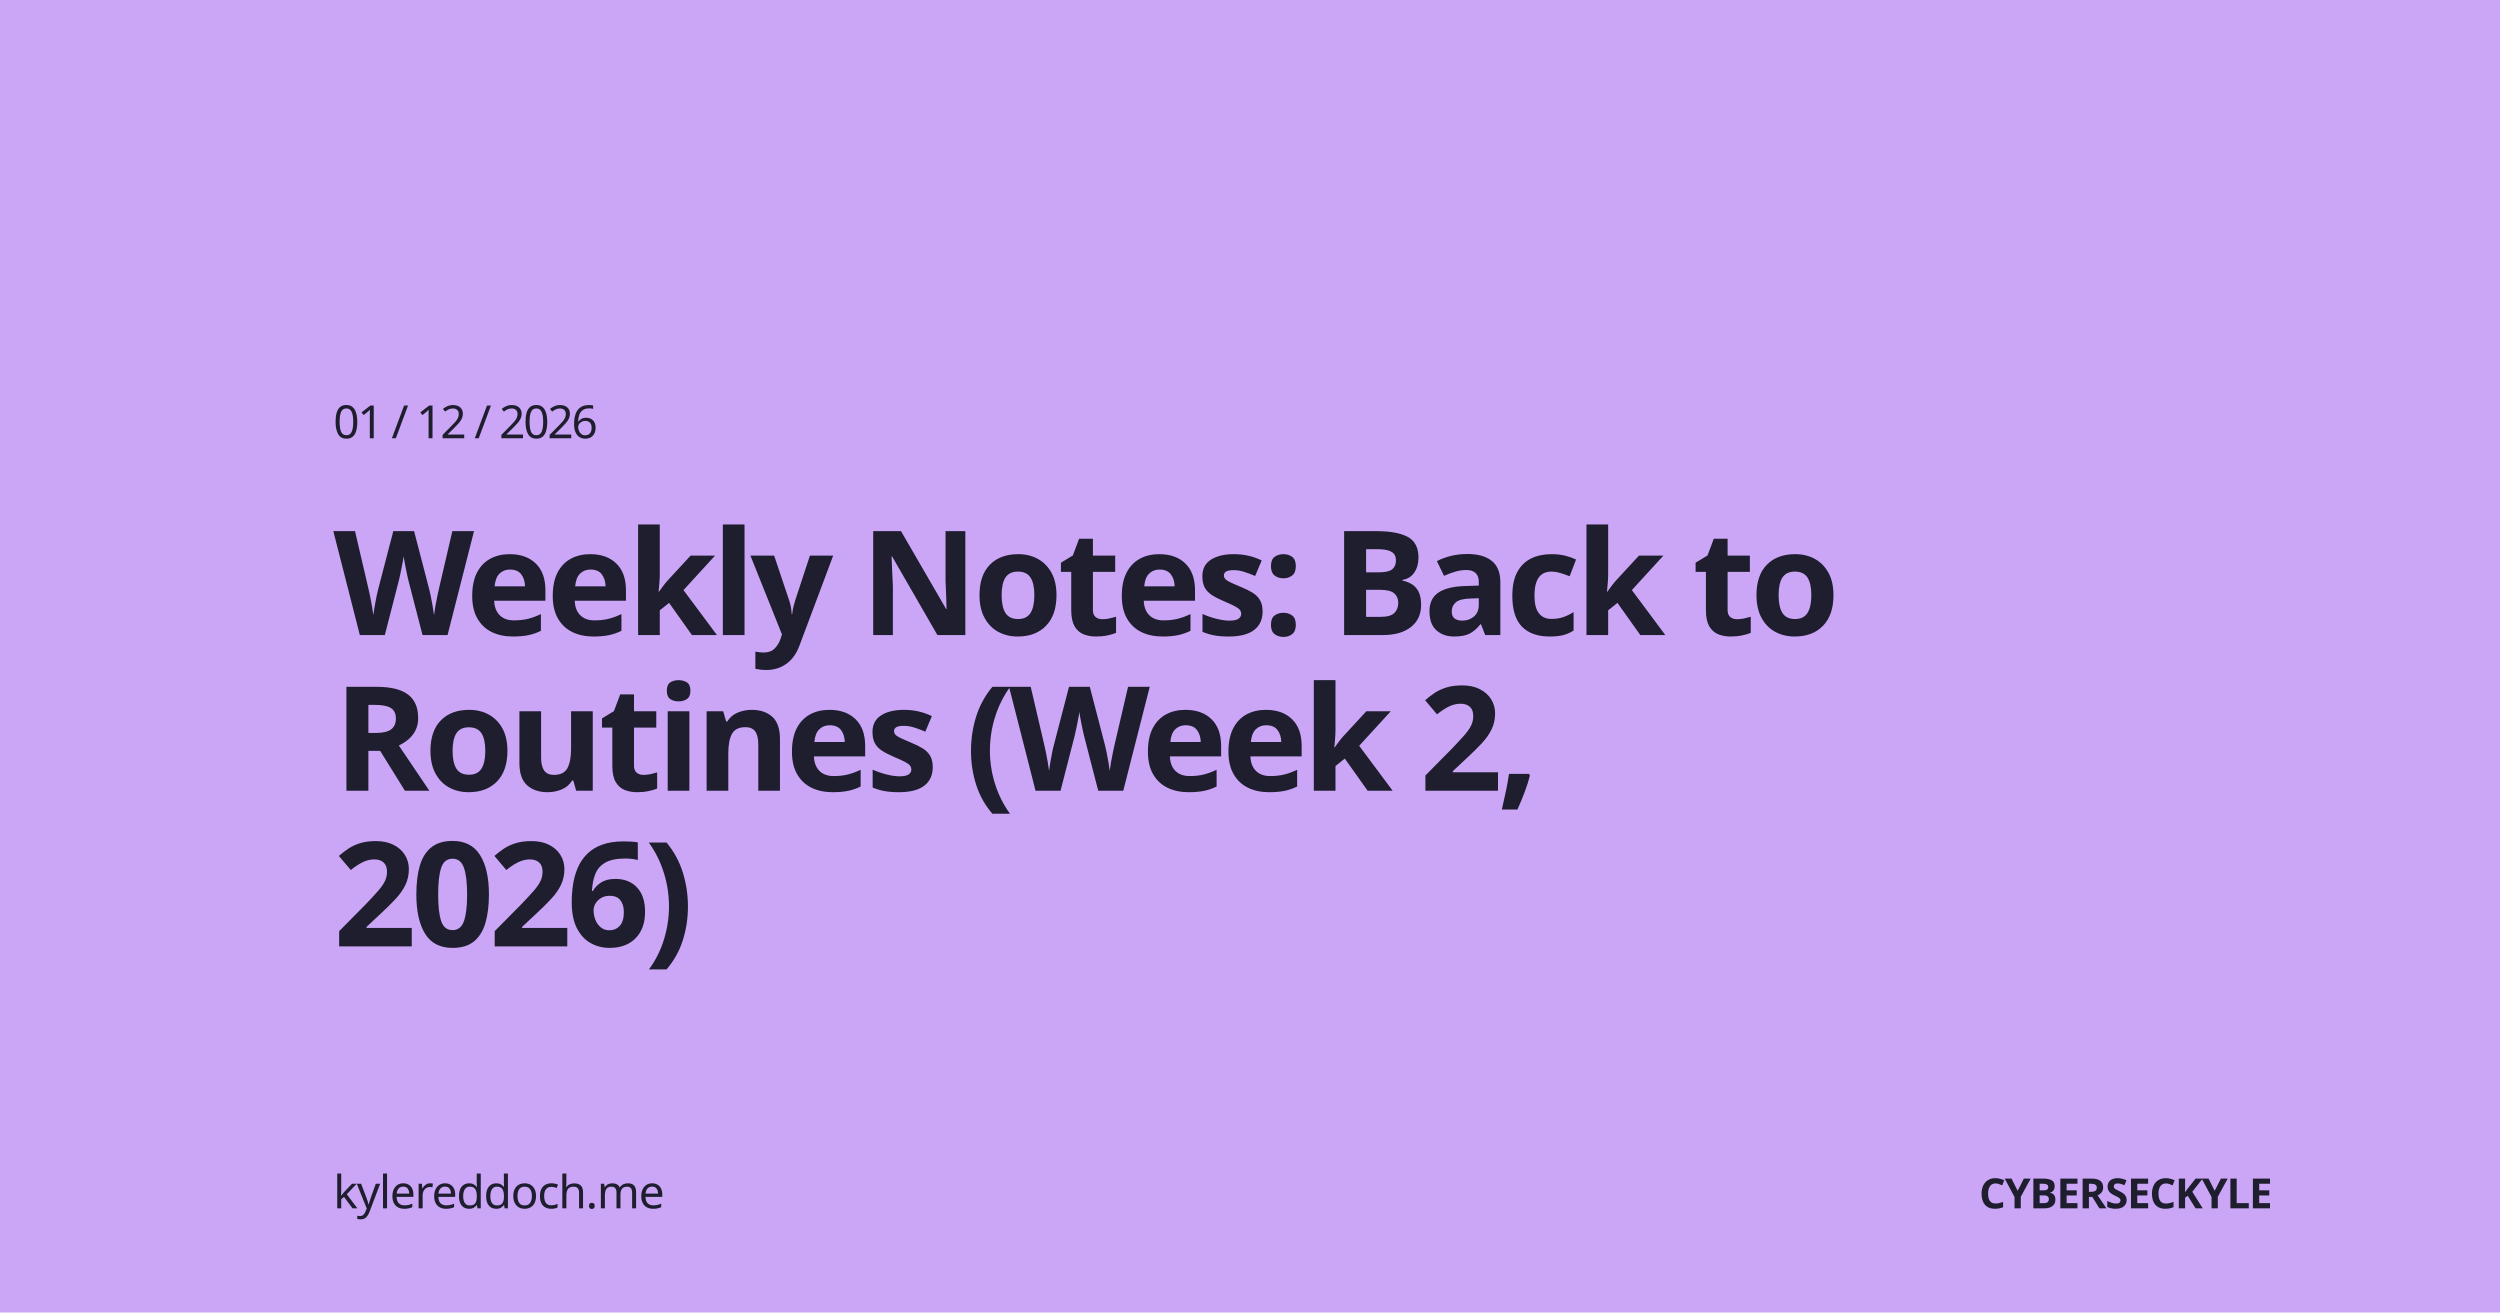
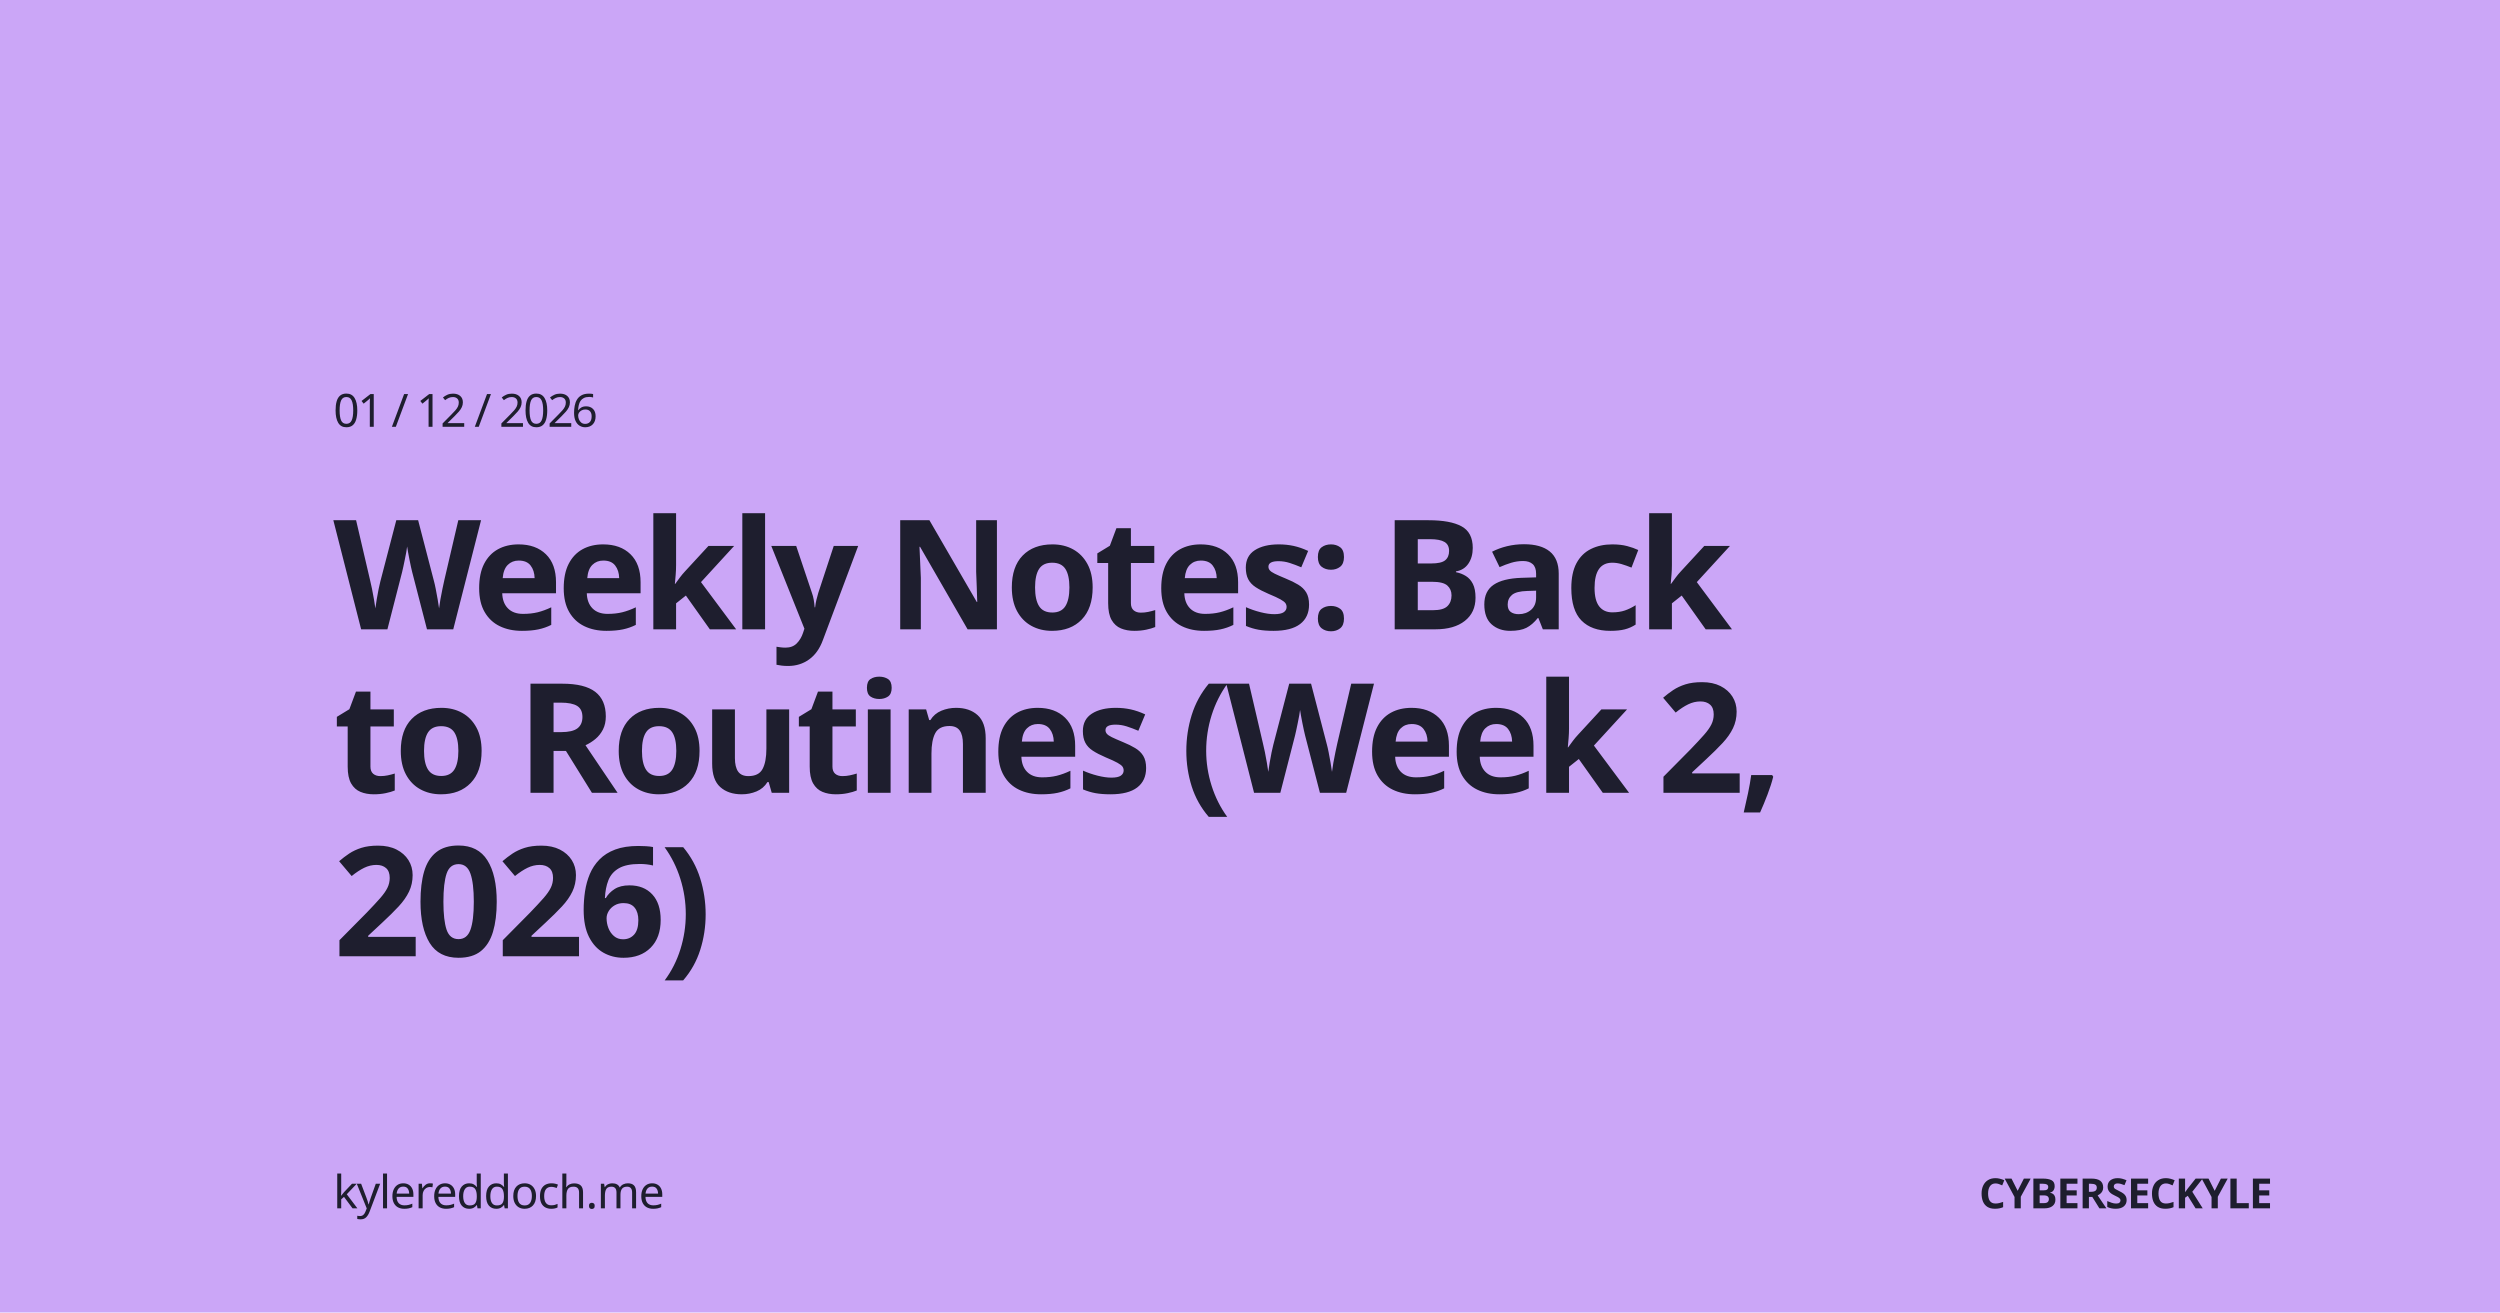
<svg xmlns="http://www.w3.org/2000/svg" width="1200" height="630" viewBox="0 0 1200 630" version="1.1">
  <rect id="bg" width="100%" height="100%" opacity="1" fill="#cba6f7" />
  <text font-family="'Atkinson Hyperlegible', Ubuntu, sans-serif" font-size="22" font-weight="500" fill="#1e1e2e" letter-spacing="-1">
-     <tspan x="160" y="210.349">
+     <tspan x="160" y="204.867">
      01 / 12 / 2026
    </tspan>
  </text>
-   <text id="text" font-family="'Atkinson Hyperlegible', Ubuntu, sans-serif" font-size="69.841" font-weight="750" fill="#1e1e2e" letter-spacing="-2.62">
-     <tspan x="160" y="304.825">
-         Weekly Notes: Back to
+   <text id="text" font-family="'Atkinson Hyperlegible', Ubuntu, sans-serif" font-size="73.333" font-weight="700" fill="#1e1e2e" letter-spacing="-2.75">
+     <tspan x="160" y="302.067">
+         Weekly Notes: Back
      </tspan>
-     <tspan x="160" y="379.556">
-         Routines (Week 2,
+     <tspan x="160" y="380.533">
+         to Routines (Week 2,
      </tspan>
-     <tspan x="160" y="454.286">
+     <tspan x="160" y="459">
        2026)
      </tspan>
  </text>
  <text font-family="'Atkinson Hyperlegible', Ubuntu, sans-serif" font-size="22" font-weight="500" fill="#1e1e2e" letter-spacing="-0.5">
    <tspan x="160" y="580">kylereddoch.me</tspan>
  </text>
  <text font-family="'Atkinson Hyperlegible', Ubuntu, sans-serif" font-size="20" font-weight="600" fill="#1e1e2e" letter-spacing="-0.5">
    <tspan x="950" y="580">CYBERSECKYLE</tspan>
  </text>
</svg>
